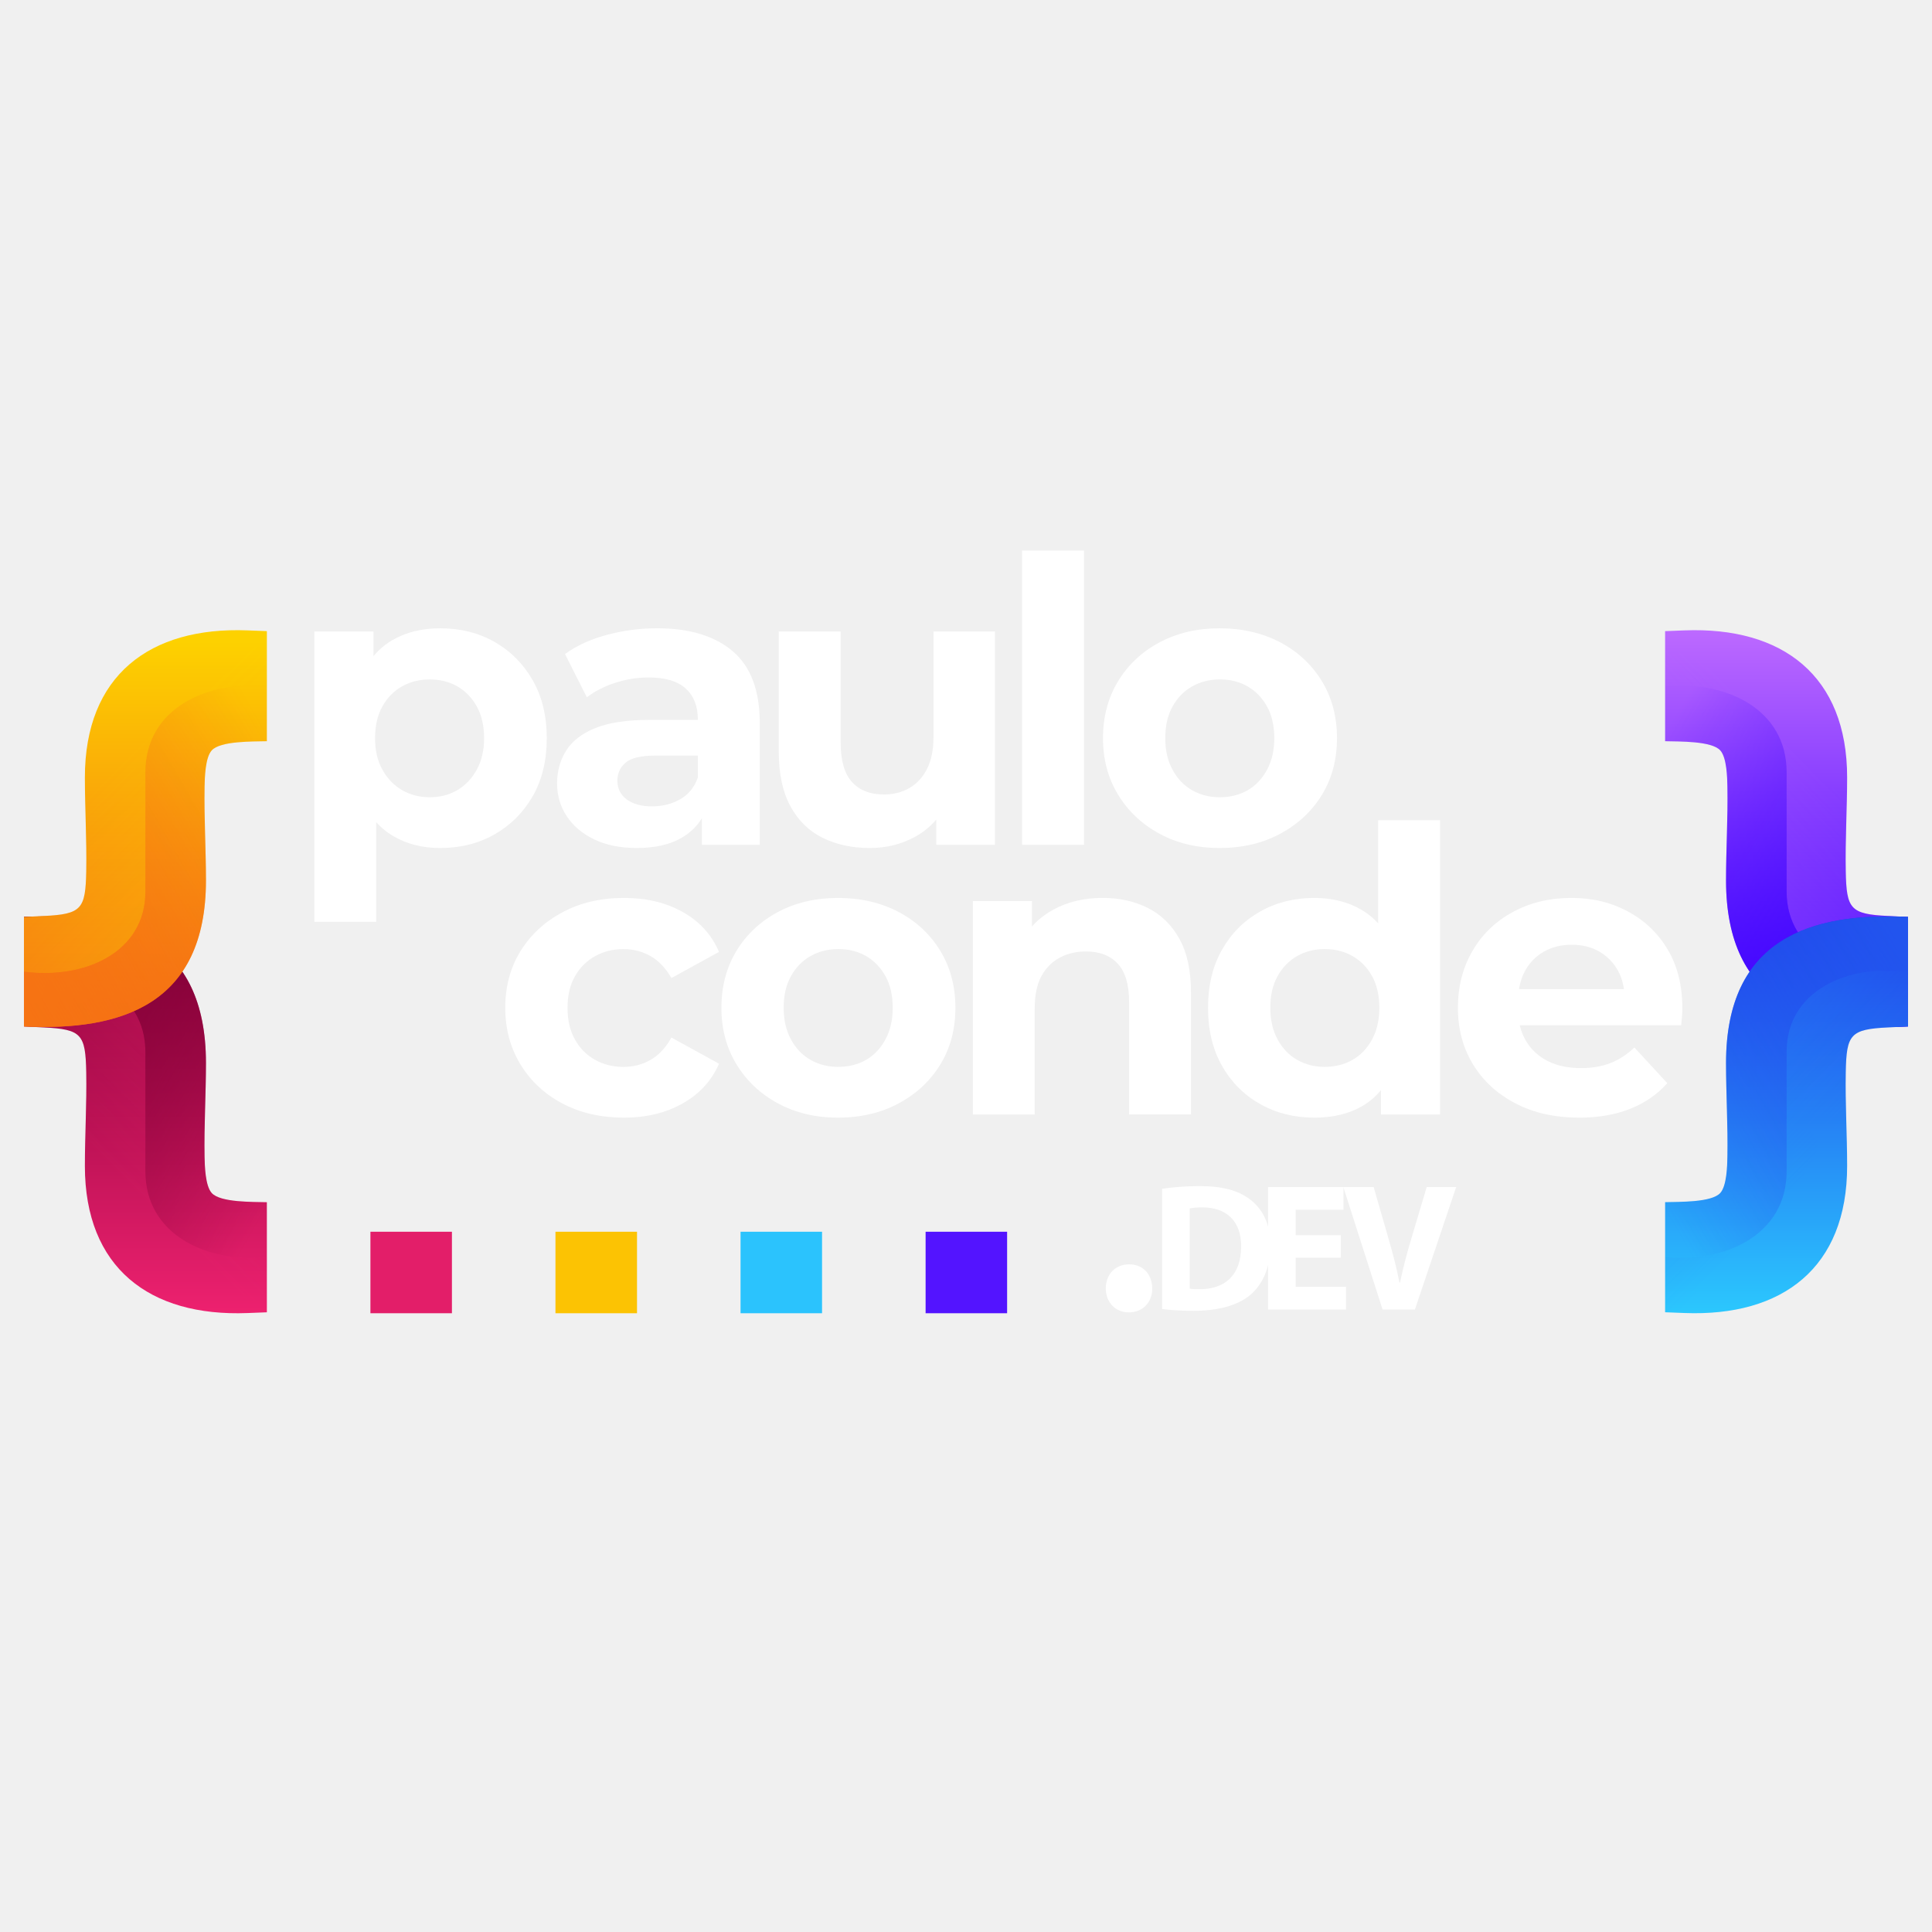
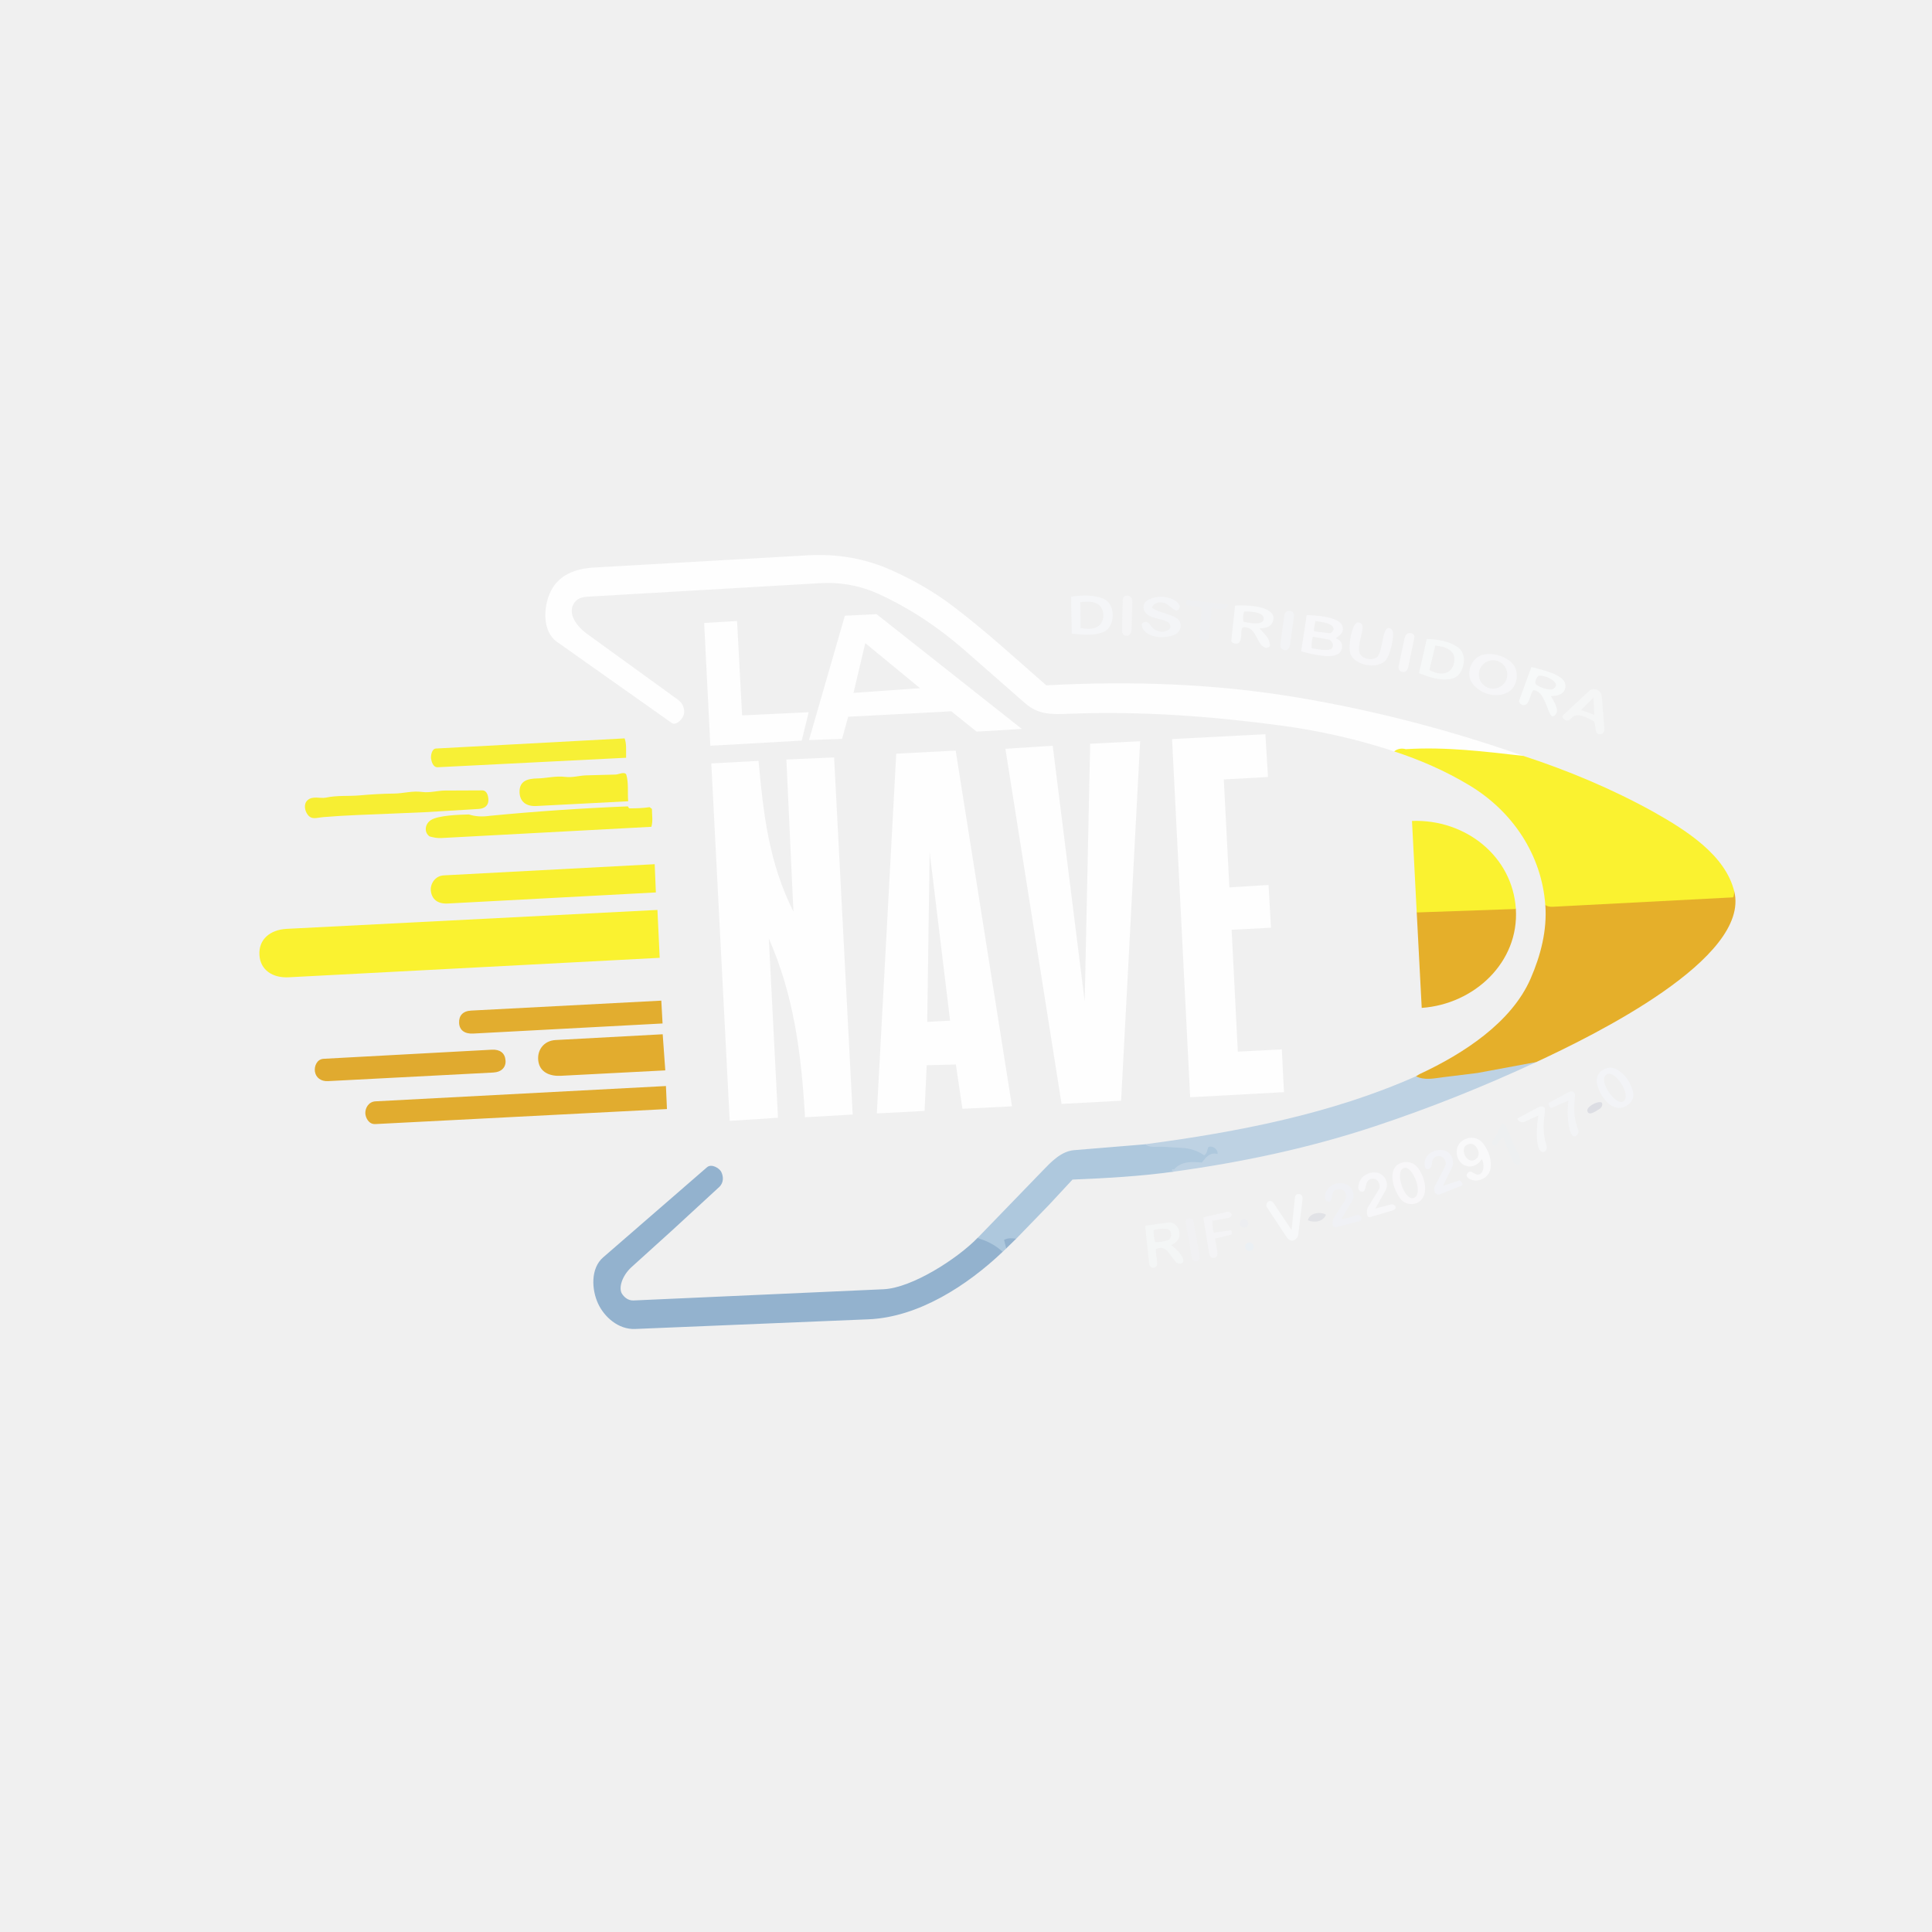
- <svg xmlns="http://www.w3.org/2000/svg" xmlns:xlink="http://www.w3.org/1999/xlink" id="Layer_1" data-name="Layer 1" viewBox="0 0 1080 1080">
+ <svg xmlns="http://www.w3.org/2000/svg" id="Layer_1" data-name="Layer 1" viewBox="0 0 1080 1080">
  <defs>
    <style>
      .cls-1 {
-         mask: url(#mask);
+         fill: #f5f6f7;
      }

      .cls-2 {
-         fill: #f67313;
-       }
- 
-       .cls-2, .cls-3, .cls-4, .cls-5, .cls-6, .cls-7, .cls-8, .cls-9 {
-         fill-rule: evenodd;
+         fill: #dcdde3;
+       }
+ 
+       .cls-3 {
+         fill: #f4f5f7;
+       }
+ 
+       .cls-4 {
+         fill: #f7f036;
+       }
+ 
+       .cls-5 {
+         fill: #f7f031;
+       }
+ 
+       .cls-6 {
+         fill: #f1f1f3;
+       }
+ 
+       .cls-7 {
+         fill: #aec8dd;
+       }
+ 
+       .cls-8 {
+         fill: #faf230;
+       }
+ 
+       .cls-9 {
+         fill: #93b2ce;
      }

      .cls-10 {
-         fill: #2bc3fd;
+         fill: #f7f7f8;
      }

      .cls-11 {
-         fill: url(#linear-gradient-8);
+         fill: #f5f5f6;
      }

      .cls-12 {
-         fill: url(#linear-gradient-7);
+         fill: #f9f9fa;
      }

      .cls-13 {
-         fill: url(#linear-gradient-5);
+         fill: #bed2e3;
      }

      .cls-14 {
-         fill: url(#linear-gradient-6);
+         fill: #f3f4f7;
      }

      .cls-15 {
-         fill: url(#linear-gradient-9);
+         fill: #f6f8f8;
      }

      .cls-16 {
-         fill: url(#linear-gradient-4);
+         fill: #e1ac2f;
      }

      .cls-17 {
-         fill: url(#linear-gradient-3);
+         fill: #f2f3f7;
      }

      .cls-18 {
-         fill: url(#linear-gradient-2);
+         fill: #e0aa2f;
      }

      .cls-19 {
-         fill: url(#linear-gradient);
+         fill: #f5f6f8;
      }

      .cls-20 {
-         mask: url(#mask-2);
+         fill: #f4f6f6;
      }

      .cls-21 {
-         mask: url(#mask-3);
+         fill: #f6f6f8;
      }

      .cls-22 {
-         mask: url(#mask-4);
+         fill: #e2ad2f;
      }

      .cls-23 {
-         mask: url(#mask-5);
+         fill: #eef0f1;
      }

      .cls-24 {
-         mask: url(#mask-7);
+         fill: #f9f02f;
      }

      .cls-25 {
-         mask: url(#mask-6);
+         fill: #e2ac2e;
      }

      .cls-26 {
-         mask: url(#mask-1);
-       }
- 
-       .cls-3 {
-         fill: #830037;
-       }
- 
-       .cls-4 {
-         fill: #2684f5;
+         fill: #f4f4f6;
      }

      .cls-27 {
-         clip-path: url(#clippath-1);
+         fill: #fefefe;
      }

      .cls-28 {
-         clip-path: url(#clippath-3);
+         fill: #edeef1;
      }

      .cls-29 {
-         clip-path: url(#clippath-2);
+         fill: #e5af2a;
      }

      .cls-30 {
-         fill: #fcc303;
+         fill: #f7ee33;
      }

      .cls-31 {
-         fill: #fff;
+         fill: #f7f7f9;
      }

      .cls-32 {
-         clip-rule: evenodd;
-         fill: none;
+         fill: #eff0f2;
      }

      .cls-33 {
-         fill: url(#linear-gradient-10);
+         fill: #f8ef30;
      }

      .cls-34 {
-         fill: url(#linear-gradient-11);
+         fill: #f0f1f5;
      }

      .cls-35 {
-         fill: url(#linear-gradient-12);
-       }
- 
-       .cls-5 {
-         fill: #eb206e;
+         fill: #e1e2e6;
      }

      .cls-36 {
-         fill: #e31e69;
-       }
- 
-       .cls-6 {
-         fill: #25e;
-       }
- 
-       .cls-7 {
-         fill: #4004ff;
-       }
- 
-       .cls-8 {
-         fill: #b866ff;
+         fill: #f8f7f9;
      }

      .cls-37 {
-         fill: #5314ff;
+         fill: #ebf0f4;
      }

      .cls-38 {
-         clip-path: url(#clippath);
-       }
- 
-       .cls-9 {
-         fill: #fdd000;
+         fill: #f7f9f9;
+       }
+ 
+       .cls-39 {
+         fill: #f5f6f6;
+       }
+ 
+       .cls-40 {
+         fill: #f3f4f6;
+       }
+ 
+       .cls-41 {
+         fill: #f7f8f9;
      }
    </style>
-     <clipPath id="clippath">
-       <path class="cls-32" d="M13.39,512.58v61.22l11.08.54c21.22,1.01,23.33,3.87,23.74,25.06.31,17.34-.76,34.99-.76,52.42,0,56.82,36.12,84.32,90.96,82.18l10.77-.42v-61.54c-7.82-.23-26.04.25-30.86-5.17-3.61-4.06-3.85-15.16-3.97-20.22-.31-17.33.78-34.99.78-52.42,0-69.46-47.42-84.28-101.74-81.65" />
-     </clipPath>
-     <linearGradient id="linear-gradient" x1="-1259.2" y1="586.36" x2="-1259.2" y2="366.56" gradientTransform="translate(-1177.91 1100.66) rotate(-180)" gradientUnits="userSpaceOnUse">
-       <stop offset="0" stop-color="#820036" />
-       <stop offset="1" stop-color="#ed216f" />
-     </linearGradient>
-     <linearGradient id="linear-gradient-2" x1="-1517.02" y1="1001.93" x2="-1337.27" y2="822.18" gradientTransform="translate(-1273.92 1478.39) rotate(-180)" gradientUnits="userSpaceOnUse">
-       <stop offset="0" stop-color="#fff" />
-       <stop offset="1" stop-color="#000" />
-     </linearGradient>
-     <mask id="mask" x="13.39" y="542.42" width="135.79" height="191.69" maskUnits="userSpaceOnUse">
-       <rect class="cls-18" x="13.39" y="542.42" width="135.79" height="191.69" />
-     </mask>
-     <linearGradient id="linear-gradient-3" x1="-1264.51" y1="920.9" x2="-1435.99" y2="821.96" gradientTransform="translate(-1273.92 1476.31) rotate(-180)" xlink:href="#linear-gradient-2" />
-     <mask id="mask-1" x="13.39" y="512.29" width="135.79" height="190.9" maskUnits="userSpaceOnUse">
-       <rect class="cls-17" x="13.39" y="512.29" width="135.79" height="190.9" />
-     </mask>
-     <clipPath id="clippath-1">
-       <path class="cls-32" d="M13.39,573.8v-61.22l11.08-.54c21.22-1.01,23.33-3.88,23.74-25.05.31-17.34-.76-35-.76-52.42,0-56.83,36.12-84.33,90.96-82.18l10.77.42v61.53c-7.82.23-26.04-.25-30.86,5.17-3.61,4.05-3.85,15.16-3.97,20.2-.31,17.34.78,35,.78,52.42,0,69.47-47.42,84.29-101.74,81.65" />
-     </clipPath>
-     <linearGradient id="linear-gradient-4" x1="-1259.2" y1="526.59" x2="-1259.2" y2="742.19" gradientTransform="translate(-1177.91 1100.66) rotate(-180)" gradientUnits="userSpaceOnUse">
-       <stop offset="0" stop-color="#f56b15" />
-       <stop offset="1" stop-color="#fdd100" />
-     </linearGradient>
-     <linearGradient id="linear-gradient-5" x1="-1517.05" y1="855.46" x2="-1337.3" y2="1035.06" gradientTransform="translate(-1273.92 1465.28) rotate(-180)" xlink:href="#linear-gradient-2" />
-     <mask id="mask-2" x="13.39" y="352.27" width="135.79" height="191.68" maskUnits="userSpaceOnUse">
-       <rect class="cls-13" x="13.39" y="352.27" width="135.79" height="191.68" />
-     </mask>
-     <linearGradient id="linear-gradient-6" x1="-1264.5" y1="936.44" x2="-1435.99" y2="1035.39" gradientTransform="translate(-1273.92 1467.41) rotate(-180)" xlink:href="#linear-gradient-2" />
-     <mask id="mask-3" x="13.39" y="383.18" width="135.79" height="190.91" maskUnits="userSpaceOnUse">
-       <rect class="cls-14" x="13.39" y="383.18" width="135.79" height="190.91" />
-     </mask>
-     <clipPath id="clippath-2">
-       <path class="cls-32" d="M1066.61,573.8v-61.22l-11.09-.54c-21.23-1.02-23.34-3.88-23.73-25.06-.33-17.34.77-35,.77-52.41,0-56.83-36.12-84.33-90.97-82.18l-10.78.42v61.53c7.81.23,26.05-.25,30.87,5.17,3.61,4.05,3.86,15.16,3.95,20.2.33,17.34-.77,35-.77,52.42,0,69.47,47.43,84.29,101.74,81.65" />
-     </clipPath>
-     <linearGradient id="linear-gradient-7" x1="-2176.62" y1="526.45" x2="-2176.62" y2="747.71" gradientTransform="translate(-1177.91 1100.66) rotate(-180)" gradientUnits="userSpaceOnUse">
-       <stop offset="0" stop-color="#3a00ff" />
-       <stop offset="1" stop-color="#bc69ff" />
-     </linearGradient>
-     <linearGradient id="linear-gradient-8" x1="-2038.68" y1="855.45" x2="-2218.44" y2="1035.07" gradientTransform="translate(-1201.82 1465.28) rotate(-180)" xlink:href="#linear-gradient-2" />
-     <mask id="mask-4" x="930.81" y="352.26" width="135.79" height="191.69" maskUnits="userSpaceOnUse">
-       <rect class="cls-11" x="930.81" y="352.26" width="135.79" height="191.68" />
-     </mask>
-     <linearGradient id="linear-gradient-9" x1="-2291.23" y1="936.45" x2="-2119.74" y2="1035.4" gradientTransform="translate(-1201.82 1467.41) rotate(-180)" xlink:href="#linear-gradient-2" />
-     <mask id="mask-5" x="930.81" y="383.17" width="135.79" height="190.91" maskUnits="userSpaceOnUse">
-       <rect class="cls-15" x="930.81" y="383.18" width="135.79" height="190.91" />
-     </mask>
-     <clipPath id="clippath-3">
-       <path class="cls-32" d="M1066.61,512.58v61.22l-11.09.53c-21.23,1.01-23.34,3.88-23.73,25.06-.33,17.34.77,35,.77,52.42,0,56.82-36.12,84.32-90.97,82.17l-10.78-.42v-61.55c7.81-.23,26.05.26,30.87-5.16,3.61-4.06,3.86-15.17,3.95-20.22.33-17.34-.77-34.99-.77-52.42,0-69.46,47.43-84.3,101.74-81.65" />
-     </clipPath>
-     <linearGradient id="linear-gradient-10" x1="-2176.62" y1="613.64" x2="-2176.62" y2="350.17" gradientTransform="translate(-1177.91 1100.66) rotate(-180)" gradientUnits="userSpaceOnUse">
-       <stop offset="0" stop-color="#1e27e8" />
-       <stop offset="1" stop-color="#2cd2ff" />
-     </linearGradient>
-     <linearGradient id="linear-gradient-11" x1="-2291.23" y1="920.91" x2="-2119.74" y2="821.96" gradientTransform="translate(-1201.82 1476.31) rotate(-180)" xlink:href="#linear-gradient-2" />
-     <mask id="mask-6" x="930.81" y="512.28" width="135.79" height="190.91" maskUnits="userSpaceOnUse">
-       <rect class="cls-34" x="930.81" y="512.28" width="135.79" height="190.91" />
-     </mask>
-     <linearGradient id="linear-gradient-12" x1="-2038.73" y1="1001.93" x2="-2218.48" y2="822.18" gradientTransform="translate(-1201.82 1478.39) rotate(-180)" xlink:href="#linear-gradient-2" />
-     <mask id="mask-7" x="930.81" y="542.42" width="135.79" height="191.69" maskUnits="userSpaceOnUse">
-       <rect class="cls-35" x="930.81" y="542.42" width="135.79" height="191.69" />
-     </mask>
  </defs>
+   <circle class="cls-28" cx="695.45" cy="683.88" r="2.37" />
+   <circle class="cls-37" cx="698.44" cy="696.9" r="2.38" />
+   <path class="cls-27" d="M851.53,422.54l-2.78,1.1c-23.21-2.03-46.34-3.24-69.4-3.62-20.6-6.76-41.54-11.54-63.74-14.5-39.32-5.24-78.4-8.07-117.95-6.52-9.5.37-17.08.72-24.69-5.95l-33.56-29.41c-14.53-12.73-30.09-23.19-47.61-31.31-10.69-4.96-21.69-7.01-33.72-6.31l-129.22,7.51c-3.72.22-6.43,1.05-8.13,3.91-3.31,5.56,1.13,12.35,7.71,17.11l50.59,36.63c2.88,2.08,3.91,5.37,3.21,8.33-.51,2.15-4.07,6.2-6.57,4.74l-64.33-45.46c-8.46-5.98-7.61-19.92-3.43-28.32,4.45-8.95,13.47-12.6,24-13.2l119.49-6.83c16.7-.95,32.2,1.66,47.48,8.55,12.01,5.42,23.2,11.8,33.79,19.83,18.26,13.85,34.55,28.85,52.2,44.29,47.32-2.53,94.06-1.01,140.99,6.89,43.15,7.26,84.84,18.2,125.68,32.53Z" />
+   <path class="cls-3" d="M656.29,354.92c-8.28,3.12-17.45.18-18.03-5.47-.12-1.18.73-1.63,1.66-1.73,3.82-.4,2.34,4.12,8.65,5.34,2.27.44,6.77-.87,5.47-3.88-1.67-3.87-11.62-2.38-14.28-7.58-.93-1.81-.65-4.46,1.33-5.76,8.34-5.51,20.13.27,18.13,4.19s-5.19-2.68-9.23-3.18c-2.22-.27-4.93-.04-6.13,2.85,5.9,4.14,15.98,3.63,16.15,9.8.06,2.03-1.04,4.41-3.71,5.42Z" />
+   <path class="cls-21" d="M770.46,366.49c2.84-4.54,2.4-19.22,7.59-14.52,2.04,1.85-.83,14.63-3.71,17.45-4.71,4.6-15.98,2.7-19.15-3.17-2.18-4.02.68-18.32,3.77-18.29,6.29.06-.52,10.21.95,16.68.91,4.03,8.45,5.23,10.56,1.85Z" />
+   <path class="cls-32" d="M675.89,355.56c-.17,1.88-1.62,2.48-2.43,2.59-1.52.21-3-.91-2.86-2.82l1.2-15.83-8.19-1.19c-1.05-.15-.5-2.89.3-2.81l22.98,2.39c-2.27,4.27-6.26,2.48-9.52,1.65l-1.48,16.01Z" />
+   <path class="cls-11" d="M632.55,352.17c-.05,1.78-1.33,2.94-2.12,3.19-1.39.43-3.24-.66-3.2-2.54l.37-17.59c.04-1.82,1.55-2.4,2.84-2.23,1.4.19,2.62,1.2,2.56,3.33l-.44,15.84Z" />
+   <path class="cls-40" d="M721.1,360.6c-.3,2.13-1.72,3.04-3.08,2.86-.99-.14-2.53-1.29-2.32-2.84l2.19-16.33c.26-1.96,1.34-2.97,3.11-2.78,1.26.14,2.63,1.04,2.35,3.06l-2.25,16.04Z" />
+   <path class="cls-10" d="M787.19,372.97c-.42,2.04-1.61,2.78-2.94,2.71-1.45-.08-2.85-1.3-2.41-3.34l3.33-15.58c.34-1.58,1.1-2.46,2.21-2.81,1.28-.41,3.66.51,3.3,2.25l-3.48,16.77Z" />
+   <path class="cls-31" d="M746.71,356.74c2.12.94,3.5,2.23,3.52,4.35.06,8.1-11.62,6.04-22.88,3.04l3.12-20.31c8.77.31,19.49,1.67,20.18,6.97.28,2.17-.66,3.86-3.94,5.95ZM744.68,359.18c-.38-.55-.85-1.49-2.14-1.72l-8.65-1.53c-.58,2.19-.84,4.18-.64,6.43,3.48.45,6.74,1.56,10.35.66,1.7-.42,1.73-2.9,1.09-3.84ZM745.49,351.58c.03-2.62-4.72-3.77-10.1-4.37-.57,1.88-.87,3.53-.85,5.66l8.4,1.1c1.5.2,2.53-1.67,2.54-2.39Z" />
+   <path class="cls-41" d="M707.35,362.08c-4.34-1.74-4.23-7.23-8.38-10.49-1.02-.8-3.41-1.28-4.25-.77-1.6.98.08,6.45-2.3,8.58-1,.9-4.27.16-4.12-1.27l2.11-19.6c10.96-.61,23.34,1.46,21.25,8.57-.88,3-3.51,4.07-7.59,4.16,2.83,3.22,5.52,5.15,5.86,9.45.08,1.04-1.82,1.69-2.59,1.38ZM695.47,341.79c-.62,2.05-.84,3.87-.26,5.82,6.55,1.44,11.66,1.33,11.19-2.17-.4-2.92-5.38-3.63-10.93-3.65Z" />
+   <path class="cls-38" d="M869.73,399.21c-4.61,6.18-4.35-12.97-12.67-13.4-2.39,3.74-1.9,8.21-5.39,8.35-1.07.04-2.94-1.23-2.34-2.88l6.73-18.43c10.07,2.62,20.67,5.22,18.83,12.06-.9,3.37-4.37,4.13-7.95,4.24,1.44,2.58,4.79,7.39,2.79,10.07ZM860.6,377.66c-1.37-.05-2.67,3.26-2.27,4.41.51,1.48,6.8,4.02,9.52,3.18.92-.29,2.8-1.91,1.53-3.61-1.88-2.52-5.83-3.88-8.78-3.98Z" />
+   <path class="cls-21" d="M842.42,387.24c-6.68,3.22-14.99.4-19.2-5.01-3.25-4.18-1.91-10.05.97-13.32,6.14-6.98,21.17-2.03,23.25,5.48,1.23,4.42,0,10.43-5.02,12.85ZM834.63,369.09c-4.38,0-7.94,3.55-7.94,7.94s3.55,7.94,7.94,7.94,7.94-3.55,7.94-7.94-3.55-7.94-7.94-7.94Z" />
+   <path class="cls-19" d="M616.17,353.56c-5.53,1.94-11.27,1.2-17.05.66l-.39-20.63c5.89-.93,11.84-1.09,17.33.79,4.05,1.38,5.85,5.34,5.97,8.96s-1.23,8.59-5.86,10.22ZM613.86,337.82c-3.11-2.01-6.66-1.48-9.95-1.22l.13,14.46c2.75.4,6.65,1.16,9.82-.96,4.06-2.71,3.71-9.88,0-12.27Z" />
+   <path class="cls-15" d="M811.44,379.42c-6.42,1.37-12.65-1-18.22-3.09l4.37-19.11c5.87.09,11.91,1.09,16.8,4.21,3.56,2.28,4.43,6.02,3.72,9.86-.53,2.86-2.18,7.18-6.67,8.14ZM812.02,364.98c-2.27-3.11-6.38-3.66-9.68-4.11l-3.28,13.66c2.81,1.62,7.36,3.08,10.72.9,3.23-2.09,4.21-7.75,2.24-10.46Z" />
+   <path class="cls-39" d="M894.86,410.41c-3.91.62-2.49-4.86-3.76-6.95-.41-.68-9.47-5.88-12.14-2.45-.81,1.03-2.06,1.68-2.96,1.83-.99.17-3.4-1.96-2.32-2.97l14.71-13.68c1.43-1.33,3.5-1.05,4.53-.54,1.63.82,2.4,2.29,2.57,4.36l1.32,16.9c.15,1.88-.42,3.24-1.95,3.48ZM890.73,389.98l-6.92,6.93,7.41,2.71-.49-9.63Z" />
  <g>
-     <path class="cls-31" d="M175.73,515.28v-162.29h33.03v24.39l-.67,35.47,2.22,35.25v67.18h-34.59ZM246.01,474.04c-9.9,0-18.62-2.22-26.16-6.65-7.54-4.43-13.41-11.2-17.62-20.29s-6.32-20.58-6.32-34.47,2-25.57,5.99-34.59c3.99-9.01,9.79-15.74,17.4-20.17,7.61-4.43,16.52-6.65,26.72-6.65,11.38,0,21.54,2.55,30.48,7.65,8.94,5.1,16.04,12.23,21.28,21.39,5.24,9.17,7.87,19.95,7.87,32.37s-2.63,23.39-7.87,32.48c-5.25,9.09-12.34,16.18-21.28,21.28-8.94,5.1-19.1,7.65-30.48,7.65ZM240.25,445.66c5.76,0,10.9-1.33,15.41-3.99,4.51-2.66,8.13-6.46,10.86-11.42,2.73-4.95,4.1-10.83,4.1-17.62s-1.37-12.86-4.1-17.74c-2.74-4.88-6.36-8.61-10.86-11.2-4.51-2.58-9.64-3.88-15.41-3.88s-10.94,1.3-15.52,3.88c-4.58,2.59-8.24,6.32-10.97,11.2-2.74,4.88-4.1,10.79-4.1,17.74s1.36,12.67,4.1,17.62c2.73,4.95,6.39,8.76,10.97,11.42,4.58,2.66,9.75,3.99,15.52,3.99Z" />
-     <path class="cls-31" d="M355.97,474.04c-9.17,0-17.07-1.59-23.72-4.77-6.65-3.18-11.79-7.5-15.41-12.97-3.62-5.47-5.43-11.6-5.43-18.4s1.74-13.12,5.21-18.51c3.47-5.39,8.98-9.57,16.52-12.53,7.54-2.96,17.44-4.43,29.71-4.43h31.48v19.95h-27.93c-8.13,0-13.71,1.33-16.74,3.99-3.03,2.66-4.54,5.99-4.54,9.98,0,4.43,1.74,7.95,5.21,10.53,3.47,2.59,8.16,3.88,14.08,3.88s11.2-1.33,15.85-3.99c4.66-2.66,7.94-6.72,9.87-12.19l5.32,16.18c-2.52,7.39-7.09,13.12-13.75,17.18-6.65,4.07-15.22,6.1-25.72,6.1ZM392.33,472.27v-23.28l-2.22-5.1v-41.68c0-7.39-2.26-13.15-6.76-17.29-4.51-4.14-11.42-6.21-20.73-6.21-6.36,0-12.6,1-18.73,2.99-6.13,2-11.42,4.69-15.85,8.09l-12.19-24.17c6.5-4.73,14.33-8.31,23.5-10.75,9.16-2.44,18.47-3.66,27.93-3.66,18.18,0,32.29,4.29,42.35,12.86,10.05,8.57,15.08,21.95,15.08,40.13v68.06h-32.37Z" />
-     <path class="cls-31" d="M486.33,474.04c-10.05,0-18.92-1.92-26.6-5.76-7.69-3.84-13.67-9.75-17.96-17.74-4.29-7.98-6.43-18.03-6.43-30.15v-67.4h34.59v62.08c0,10.05,2.11,17.4,6.32,22.06,4.21,4.66,10.16,6.98,17.85,6.98,5.32,0,10.05-1.18,14.19-3.55,4.14-2.36,7.43-5.91,9.87-10.64,2.44-4.73,3.66-10.64,3.66-17.74v-59.19h34.36v119.28h-32.81v-33.03l5.99,9.75c-4.14,8.28-10.05,14.52-17.74,18.73-7.69,4.21-16.11,6.32-25.27,6.32Z" />
-     <path class="cls-31" d="M571.35,472.27v-164.5h34.59v164.5h-34.59Z" />
-     <path class="cls-31" d="M681.76,474.04c-12.56,0-23.76-2.66-33.59-7.98-9.83-5.32-17.55-12.6-23.17-21.84-5.62-9.24-8.42-19.77-8.42-31.59s2.81-22.58,8.42-31.81c5.62-9.23,13.34-16.48,23.17-21.73,9.83-5.24,21.02-7.87,33.59-7.87s24.02,2.63,33.92,7.87c9.9,5.25,17.66,12.49,23.28,21.73,5.62,9.24,8.42,19.84,8.42,31.81s-2.81,22.54-8.42,31.7c-5.62,9.17-13.38,16.41-23.28,21.73-9.9,5.32-21.21,7.98-33.92,7.98ZM681.76,445.66c5.91,0,11.12-1.29,15.63-3.88,4.51-2.58,8.13-6.39,10.86-11.42,2.73-5.02,4.1-10.94,4.1-17.74s-1.37-12.86-4.1-17.74c-2.74-4.88-6.36-8.61-10.86-11.2-4.51-2.58-9.64-3.88-15.41-3.88s-10.94,1.3-15.52,3.88c-4.58,2.59-8.24,6.32-10.97,11.2-2.74,4.88-4.1,10.79-4.1,17.74s1.36,12.71,4.1,17.74c2.73,5.03,6.39,8.83,10.97,11.42,4.58,2.59,9.68,3.88,15.3,3.88Z" />
+     <path class="cls-8" d="M368.77,535.43l-207.39,10.88c-8.96.47-15.85-4.04-16.36-12.43-.54-8.79,6.01-14.18,15.29-14.65l207.2-10.57,1.26,26.76Z" />
+     <path class="cls-16" d="M372.83,619.97l-163.03,8.4c-3.74.19-5.49-3.66-5.58-6.04-.1-2.84,1.74-6.47,5.7-6.68l162.34-8.55.57,12.87Z" />
+     <path class="cls-24" d="M250.3,505.07c-5.83.31-8.94-2.54-9.46-7.11-.42-3.67,2.25-8.36,7.21-8.62l117.93-6.25.65,15.79-116.33,6.19Z" />
+     <path class="cls-22" d="M370.37,572.13l-105.88,5.64c-4.72.25-7.69-1.89-7.85-5.97s2.1-6.64,6.79-6.88l106.24-5.56.71,12.77Z" />
+     <path class="cls-25" d="M371.89,598.35l-58.38,3.03c-6.11.32-11.41-1.94-12.49-7.67-1.17-6.23,2.68-11.95,9.54-12.32l59.89-3.23,1.45,20.19Z" />
+     <path class="cls-18" d="M275.82,599.55l-92.48,4.81c-3.95.21-6.77-1.97-7.3-5.35-.44-2.85,1-6.93,4.88-7.14l93.95-5.08c4.62-.25,7.41,1.83,7.73,6.03.29,3.73-2.22,6.48-6.79,6.72Z" />
+     <path class="cls-5" d="M364.44,452.2c-.05,3.23.68,6.51-.31,9.99l-117.11,6.26c-2.9.16-4.51-.28-6.87-.87-3.33-2.38-2.57-7.09.78-9.19,4.16-2.61,15.73-2.98,21.22-3.11,3.37,1.16,7.31,1.4,11.83.75,25.47-2.47,51.14-4.22,77.01-5.27.3.61.59,1.09.9,1.1,3.81.06,7.47-.11,11.25-.65l1.31,1Z" />
+     <path class="cls-4" d="M350,423.59l-105.31,5.3c-2.67.13-3.45-3.25-3.71-4.72s.29-5.61,2.7-5.74l105.48-5.67c1.16,3.17.75,6.22.84,10.84Z" />
+     <g>
+       <path class="cls-30" d="M180.8,456.76c-3.81.32-6.49,1.69-8.81-1.36-1.6-2.1-2.45-5.97-.05-8.1,2.89-2.58,7.15-.78,10.22-1.42,6.68-1.39,12.54-.68,19.1-1.27,6.4-.57,12.4-.93,19.02-1,5.19-.06,10.26-1.65,15.69-.9,4.38.6,8.5-.77,12.73-.79l20.86-.09c2.92-.01,3.49,3.7,3.45,5.57-.06,2.97-2.13,4.61-5.51,4.82l-29.84,1.8-19.1.81c-11.99.51-25.69.91-37.75,1.93Z" />
+       <path class="cls-33" d="M299.73,450.56c-6.43.33-9.44-3.25-9.3-8.35.15-5.48,4.21-6.97,9.9-7.06,5.15-.08,10.26-1.54,15.68-.86,4.04.51,7.74-.75,11.71-.86l16.55-.45c1.32-.04,4.93-1.81,5.81-.01,1.4,4.62.66,9.91,1.07,14.94l-51.41,2.66Z" />
+     </g>
  </g>
+   <path class="cls-26" d="M688.05,690.23l-8.82,2.11,1.29,7.39c.24,1.36-.22,2.43-.69,2.94-.66.72-2.3.63-2.84.18s-.94-1.45-1.14-2.68l-3.2-19.66,13.1-3.04c1.15-.27,2.13.22,2.66,1.15.38.66-.13,1.84-1.71,2.14l-8.95,1.66c-.15,2.32.19,4.31.72,6.64l9.53-1.31c.55-.08,1.05,2.25.06,2.48Z" />
+   <path class="cls-6" d="M670.53,701.78c.34,1.9-.53,2.79-1.27,3.12-1.22.55-2.69-.09-2.95-1.56l-3.41-19.57c-.26-1.49.4-2.46,1.4-2.73.79-.21,2.58.2,2.81,1.49l3.42,19.24Z" />
  <g>
-     <path class="cls-31" d="M348.73,624.77c-12.86,0-24.28-2.62-34.25-7.87-9.98-5.24-17.81-12.53-23.5-21.84-5.69-9.31-8.54-19.88-8.54-31.7s2.84-22.54,8.54-31.7c5.69-9.16,13.52-16.41,23.5-21.73s21.39-7.98,34.25-7.98,23.54,2.63,32.92,7.87c9.38,5.25,16.15,12.68,20.29,22.28l-26.6,14.63c-3.25-5.62-7.17-9.72-11.75-12.3-4.58-2.58-9.61-3.88-15.08-3.88-5.76,0-11.01,1.3-15.74,3.88-4.73,2.59-8.5,6.32-11.31,11.2-2.81,4.88-4.21,10.79-4.21,17.74s1.4,12.9,4.21,17.85c2.81,4.95,6.58,8.72,11.31,11.31,4.73,2.59,9.98,3.88,15.74,3.88,5.47,0,10.49-1.29,15.08-3.88,4.58-2.58,8.5-6.76,11.75-12.53l26.6,14.63c-4.14,9.46-10.9,16.85-20.29,22.17-9.39,5.32-20.36,7.98-32.92,7.98Z" />
-     <path class="cls-31" d="M468.45,624.77c-12.56,0-23.76-2.66-33.59-7.98-9.83-5.32-17.55-12.6-23.17-21.84-5.62-9.24-8.42-19.77-8.42-31.59s2.81-22.58,8.42-31.81c5.62-9.23,13.34-16.48,23.17-21.73,9.83-5.24,21.02-7.87,33.59-7.87s24.02,2.63,33.92,7.87c9.9,5.25,17.66,12.49,23.28,21.73,5.62,9.24,8.42,19.84,8.42,31.81s-2.81,22.54-8.42,31.7c-5.62,9.17-13.38,16.41-23.28,21.73-9.9,5.32-21.21,7.98-33.92,7.98ZM468.45,596.39c5.91,0,11.12-1.29,15.63-3.88,4.51-2.58,8.13-6.39,10.86-11.42,2.73-5.02,4.1-10.94,4.1-17.74s-1.37-12.86-4.1-17.74c-2.74-4.88-6.36-8.61-10.86-11.2-4.51-2.58-9.64-3.88-15.41-3.88s-10.94,1.3-15.52,3.88c-4.58,2.59-8.24,6.32-10.97,11.2-2.74,4.88-4.1,10.79-4.1,17.74s1.36,12.71,4.1,17.74c2.73,5.03,6.39,8.83,10.97,11.42,4.58,2.59,9.68,3.88,15.3,3.88Z" />
-     <path class="cls-31" d="M543.83,623v-119.28h33.03v33.03l-6.21-9.98c4.29-7.98,10.42-14.11,18.4-18.4,7.98-4.29,17.07-6.43,27.27-6.43,9.46,0,17.92,1.88,25.38,5.65,7.46,3.77,13.34,9.53,17.63,17.29,4.29,7.76,6.43,17.7,6.43,29.82v68.28h-34.59v-62.96c0-9.61-2.11-16.7-6.32-21.28-4.21-4.58-10.16-6.87-17.85-6.87-5.47,0-10.39,1.19-14.74,3.55-4.36,2.37-7.76,5.84-10.2,10.42-2.44,4.58-3.66,10.64-3.66,18.18v58.97h-34.59Z" />
-     <path class="cls-31" d="M734.71,624.77c-11.23,0-21.36-2.55-30.37-7.65-9.02-5.1-16.11-12.23-21.28-21.39-5.18-9.16-7.76-19.95-7.76-32.37s2.58-23.2,7.76-32.37c5.17-9.16,12.27-16.29,21.28-21.39,9.01-5.1,19.14-7.65,30.37-7.65,10.05,0,18.84,2.22,26.38,6.65,7.54,4.43,13.38,11.16,17.51,20.17,4.14,9.02,6.21,20.55,6.21,34.59s-2,25.42-5.99,34.59c-3.99,9.17-9.72,15.93-17.18,20.29-7.46,4.36-16.44,6.54-26.94,6.54ZM740.48,596.39c5.76,0,10.94-1.29,15.52-3.88,4.58-2.58,8.24-6.39,10.97-11.42,2.73-5.02,4.1-10.94,4.1-17.74s-1.37-12.86-4.1-17.74c-2.74-4.88-6.39-8.61-10.97-11.2-4.58-2.58-9.75-3.88-15.52-3.88s-10.72,1.3-15.3,3.88c-4.58,2.59-8.24,6.32-10.97,11.2-2.74,4.88-4.1,10.79-4.1,17.74s1.36,12.71,4.1,17.74c2.73,5.03,6.39,8.83,10.97,11.42,4.58,2.59,9.68,3.88,15.3,3.88ZM771.96,623v-24.39l.67-35.47-2.22-35.25v-69.39h34.59v164.5h-33.03Z" />
-     <path class="cls-31" d="M882.81,624.77c-13.6,0-25.5-2.66-35.69-7.98s-18.11-12.6-23.72-21.84c-5.62-9.24-8.42-19.77-8.42-31.59s2.7-22.39,8.09-31.7c5.39-9.31,12.93-16.59,22.61-21.84,9.68-5.24,20.58-7.87,32.7-7.87s22.21,2.52,31.59,7.54c9.38,5.03,16.81,12.12,22.28,21.28,5.47,9.17,8.2,20.17,8.2,33.03,0,1.33-.08,2.85-.22,4.54-.15,1.7-.3,3.29-.44,4.77h-96.88v-20.17h78.7l-13.52,5.99c.15-6.21-1.04-11.6-3.55-16.18-2.52-4.58-5.99-8.17-10.42-10.75-4.43-2.58-9.61-3.88-15.52-3.88s-11.12,1.3-15.63,3.88c-4.51,2.59-8.02,6.21-10.53,10.86-2.51,4.66-3.77,10.16-3.77,16.52v5.32c0,6.65,1.48,12.42,4.43,17.29,2.96,4.88,7.02,8.61,12.19,11.2,5.17,2.59,11.38,3.88,18.62,3.88,6.21,0,11.71-.96,16.52-2.88,4.8-1.92,9.2-4.8,13.19-8.65l18.4,19.95c-5.47,6.21-12.34,10.97-20.62,14.3-8.28,3.33-17.81,4.99-28.6,4.99Z" />
+     <path class="cls-27" d="M434.9,624.82l-26.99,1.75-10.29-199.81,26.41-1.41c2.68,29.72,5.83,57.09,19.49,84.21l-3.92-84.98,26.67-1.18,10.39,199.63-26.65,1.52c-2.04-35.08-6.08-67.75-20.23-99.9l5.12,100.17Z" />
+     <polygon class="cls-27" points="562.03 418.59 588.47 416.88 606.36 559.77 609.41 415.76 637.35 414.35 626.71 615.3 593.42 617.09 562.03 418.59" />
+     <path class="cls-29" d="M858.79,593.7c-10.59,3.9-21.44,6.34-32.56,8.19-5.3.88-30.21,4.57-33.48,2.52-1.08-.67-1.43-1.19-1.17-2.77.8-.41,1.28-.88,2.24-1.33,24.05-11.2,51.06-28.64,61.76-53.16,5.78-13.24,9.3-27.26,8.27-41.26.8-1.28,2.19-1.66,4.18-1.12l98.71-5.15,2.73-1.31c9.18,37.47-78.52,80.44-110.67,95.38Z" />
+     <path class="cls-8" d="M851.53,422.54c24.78,8.11,49.24,18.27,72.69,31.24,18.76,10.57,40.27,24.26,45.24,44.54-.15.74,0,2.22-.64,3.31l-100.79,5.26c-1.92.1-3.21-.3-4.19-.98-2.06-28.05-18.19-52.37-42.64-67.03-13.42-8.05-27.38-14.1-41.86-18.85,1.81-1.42,4.02-1.92,6.5-1.24,22.36-1.4,43.82,1.29,65.69,3.77Z" />
+     <polygon class="cls-27" points="688.49 519.73 691.95 587.87 716.55 586.63 717.75 610.52 665.31 613.36 655.19 413.15 707.36 410.44 708.81 434.34 684.11 435.7 687.22 496.06 709.13 494.7 710.48 518.6 688.49 519.73" />
+     <path class="cls-29" d="M847.37,508.13c1.87,29.69-23.14,53.21-52.62,55.29l-2.79-53.35.9-2.14c17.72-.62,35.44-1.24,53.17-1.86l1.34,2.06Z" />
+     <path class="cls-8" d="M847.37,508.13l-55.41,1.94-2.65-51.16c29.85-1.1,56.2,19.69,58.06,49.22Z" />
+     <polygon class="cls-27" points="448.17 413.99 397.09 416.87 393.63 348.26 412.03 347.15 414.84 399.92 452.07 398.13 448.17 413.99" />
+     <path class="cls-27" d="M534.35,595.08l-16.32.39-1.19,25.53-26.69,1.42,10.85-201.09,33.23-1.75,31.48,198.86-27.71,1.38-3.66-24.74ZM519.68,476.33l-1.36,94.91,12.79-.68-11.43-94.23Z" />
+     <path class="cls-27" d="M531.78,397.62l-57.63,3.03-3.43,12.38-18.49.67,20.06-69.51,17.72-.87,81.18,64.14-25.26,1.53-14.16-11.37ZM483.7,359.51l-6.59,27.83,37.18-2.64-30.59-25.19Z" />
  </g>
-   <g class="cls-38">
-     <rect class="cls-19" x="13.39" y="509.94" width="135.79" height="226.19" />
-   </g>
-   <g class="cls-1">
-     <path class="cls-5" d="M13.39,543.19c33.49-4.46,67.88,10.51,67.88,44.77v66.73c0,35.56,34.3,51.29,67.91,48.1v30.77l-10.77.42c-54.85,2.15-90.96-25.35-90.96-82.18,0-17.43,1.08-35.07.76-52.42-.41-21.19-2.52-24.05-23.74-25.06l-11.08-.54v-30.61Z" />
-   </g>
-   <g class="cls-26">
-     <path class="cls-3" d="M13.39,512.58v30.61c33.49-4.46,67.88,10.51,67.88,44.77v66.73c0,35.56,34.3,51.29,67.91,48.1v-30.77c-7.82-.23-26.04.25-30.86-5.17-3.61-4.06-3.85-15.16-3.97-20.22-.31-17.33.78-34.99.78-52.42,0-69.46-47.42-84.28-101.74-81.65" />
-   </g>
-   <g class="cls-27">
-     <rect class="cls-16" x="13.39" y="350.23" width="135.79" height="226.2" />
-   </g>
-   <g class="cls-20">
-     <path class="cls-9" d="M13.39,543.18c33.49,4.46,67.88-10.51,67.88-44.77v-66.73c0-35.55,34.3-51.28,67.91-48.09v-30.77l-10.77-.42c-54.85-2.15-90.96,25.35-90.96,82.18,0,17.43,1.08,35.08.76,52.42-.41,21.17-2.52,24.04-23.74,25.05l-11.08.54v30.6Z" />
-   </g>
-   <g class="cls-21">
-     <path class="cls-2" d="M13.39,573.8v-30.62c33.49,4.46,67.88-10.51,67.88-44.77v-66.73c0-35.55,34.3-51.28,67.91-48.09v30.76c-7.82.23-26.04-.25-30.86,5.17-3.61,4.05-3.85,15.16-3.97,20.2-.31,17.34.78,35,.78,52.42,0,69.47-47.42,84.29-101.74,81.65" />
-   </g>
-   <g class="cls-29">
-     <rect class="cls-12" x="930.81" y="350.23" width="135.79" height="226.2" />
-   </g>
-   <g class="cls-22">
-     <path class="cls-8" d="M1066.61,543.18c-33.49,4.46-67.87-10.51-67.87-44.77v-66.73c0-35.55-34.31-51.29-67.92-48.1v-30.76l10.78-.42c54.85-2.15,90.97,25.35,90.97,82.18,0,17.41-1.1,35.07-.77,52.41.4,21.18,2.5,24.04,23.73,25.06l11.09.54v30.6Z" />
-   </g>
-   <g class="cls-23">
-     <path class="cls-7" d="M1066.61,573.8v-30.62c-33.49,4.46-67.87-10.51-67.87-44.77v-66.73c0-35.55-34.31-51.29-67.92-48.1v30.77c7.81.23,26.05-.25,30.87,5.17,3.61,4.05,3.86,15.16,3.95,20.2.33,17.34-.77,35-.77,52.42,0,69.47,47.43,84.29,101.74,81.65" />
-   </g>
-   <g class="cls-28">
-     <rect class="cls-33" x="930.81" y="509.93" width="135.79" height="226.21" />
-   </g>
-   <g class="cls-25">
-     <path class="cls-6" d="M1066.61,512.58v30.6c-33.49-4.45-67.87,10.52-67.87,44.78v66.73c0,35.56-34.31,51.28-67.92,48.1v-30.77c7.81-.23,26.05.26,30.87-5.16,3.61-4.06,3.86-15.17,3.95-20.22.33-17.34-.77-34.99-.77-52.42,0-69.46,47.43-84.3,101.74-81.65" />
-   </g>
-   <g class="cls-24">
-     <path class="cls-4" d="M1066.61,543.18c-33.49-4.45-67.87,10.52-67.87,44.78v66.73c0,35.56-34.31,51.28-67.92,48.1v30.77l10.78.42c54.85,2.15,90.97-25.35,90.97-82.17,0-17.43-1.1-35.08-.77-52.42.4-21.18,2.5-24.05,23.73-25.06l11.09-.53v-30.62Z" />
-   </g>
-   <g>
-     <rect class="cls-37" x="517.42" y="688.55" width="45.56" height="45.56" />
-     <rect class="cls-10" x="413.97" y="688.55" width="45.56" height="45.56" />
-     <rect class="cls-30" x="310.51" y="688.55" width="45.58" height="45.56" />
-     <rect class="cls-36" x="207.07" y="688.55" width="45.56" height="45.56" />
-   </g>
-   <g>
-     <path class="cls-31" d="M618.15,720.27c0-7.98,5.37-13.5,13.06-13.5s12.77,5.37,12.92,13.5c0,7.69-5.23,13.35-13.21,13.35-7.4,0-12.77-5.66-12.77-13.35Z" />
-     <path class="cls-31" d="M649.61,664.56c5.69-.91,13.11-1.52,20.83-1.52,13.11,0,21.64,2.44,28.15,7.32,7.11,5.28,11.58,13.72,11.58,25.81,0,13.11-4.78,22.15-11.28,27.74-7.21,6-18.29,8.84-31.7,8.84-8.03,0-13.82-.51-17.58-1.02v-67.16ZM665.05,720.34c1.32.31,3.56.31,5.39.31,14.12.1,23.37-7.62,23.37-23.98,0-14.23-8.33-21.74-21.74-21.74-3.35,0-5.69.31-7.01.61v44.81Z" />
-     <path class="cls-31" d="M749.49,703.07h-25.2v16.26h28.15v12.7h-43.59v-68.48h42.17v12.7h-26.72v14.23h25.2v12.6Z" />
-     <path class="cls-31" d="M772.86,732.02l-21.95-68.48h16.97l8.33,28.96c2.34,8.23,4.47,15.95,6.1,24.49h.3c1.73-8.23,3.86-16.36,6.2-24.18l8.74-29.26h16.46l-23.06,68.48h-18.09Z" />
-   </g>
+   <path class="cls-9" d="M546.42,692.05c4.07-2.69,14.53,2.69,14.07,7.73-19.64,18.64-46.92,36.56-75.02,37.72l-130.4,5.4c-9.6.4-17.34-6.94-20.67-14.03-3.76-7.99-4.29-19.86,2.71-25.94l58.1-50.42c2.51-2.18,6.9.48,7.94,2.53,1.3,2.55,1.55,6.06-1.17,8.57l-26.27,24.19-22.66,20.5c-5.31,4.81-7.45,11.76-5.31,15,1.12,1.69,3.27,3.81,6.4,3.67l139.77-6.27c15.96-.72,41.45-17.23,52.5-28.66Z" />
+   <path class="cls-13" d="M858.79,593.7c-29.26,13.6-59.09,25.57-90.32,35.93-36.99,12.27-74.36,20.09-112.35,25.33-5.29.36-.76-3.84,1.9-5.39,3.93-2.29,8.52-2.28,12.88-1.9,2.93-3.83-26.95-5.02-28.86-4.83-1.62-.19-1.98-1.54-1.87-3.2,51.68-6.81,104.33-17.05,151.4-38.01,4.76,2.5,10.36,1.12,15.37.51l18.96-2.34,32.89-6.11Z" />
+   <path class="cls-7" d="M640.18,639.65c2.72,2.18,6.31,1.2,9.8,1.4l10.51.61c4.63.27,8.73,1.42,12.63,4.17,1.73-.9,1.8-3.65,2.45-4.67,2.09-.85,5.25.99,5.09,3.95-4.55-1.28-6.93,2.41-8.81,4.75-5.22-.41-11.33-1-15.63,3.94-1.26-.91-1.7,1.13-.09,1.17-18.56,2.56-37.25,3.64-56.6,4.42l-12.92,13.92-18.59,19.2c-3.56,1.02-4.4,2-5.52,5.38l-2.01,1.91c-3.92-3.75-8.68-6.14-14.07-7.73l36.25-37.46c4.88-5.04,10.44-11.06,17.82-11.67l39.7-3.27Z" />
+   <path class="cls-41" d="M719.22,691.51l-10.88-16.43c-.83-1.26-.36-2.66.48-3.32s2.25-.54,3.09.73l10.09,15.11,1.88-18.21c.17-1.63,1.43-1.99,2.26-1.94,1.25.08,2.19,1.28,2.01,2.8l-2.42,19.86c-.21,1.76-1.57,3.01-2.73,3.31-1.52.4-2.78-.4-3.78-1.9Z" />
+   <path class="cls-31" d="M766.02,680.34c-2.45.72-2.18-4.11-1.22-5.66l6.07-9.88c.88-1.43.17-3.51-.7-4.64s-2.76-1.63-4.33-.93c-3.06,1.35-1.89,6.17-3.82,6.84-1.08.37-2.73-.4-2.71-2.14.05-4.28,2.68-7.29,6.7-8.26,3.03-.73,5.74-.04,7.56,2.07,1.6,1.85,2.46,5.01.99,7.62l-5.76,10.24,8.63-2.27c1.19-.31,2.15.28,2.59,1.02.4.67,0,1.86-1.54,2.31l-12.47,3.67Z" />
+   <path class="cls-17" d="M804.86,667.63c-1.26.5-2.24-.33-2.59-.8-.51-.7-.84-2.44-.25-3.57l5.72-11.08c1.29-2.49-.26-5.33-2.63-5.85-2.2-.48-4.54.91-4.64,3.94-.04,1.18-.51,2.17-.87,2.7-.43.63-2.52.73-2.81-.05-1.79-4.79,1.9-9.34,6.99-9.98,2.81-.35,5.23.33,6.72,2.1,1.7,2.02,2.37,5.08,1.06,7.77l-4.94,10.13,9.03-3.01c.92-.31,2.52,2.39,1.71,2.72l-12.5,4.99Z" />
+   <path class="cls-34" d="M747.33,685.91c-3.13.82-2.67-3.55-1.69-5.1l6.23-9.81c.94-1.49.65-3.68-.25-4.95-.76-1.07-2.47-1.46-4.16-1.15-4.08.75-1.93,6.07-4.31,6.76-.89.26-2.16-.35-2.34-1.76-.6-4.73,3.31-8.41,8.1-8.54,2.94-.08,5.31,1.13,6.5,2.98,1.37,2.12,1.64,5.06.25,7.36l-5.84,9.68c5.92-.2,9.3-4.05,10.97-1.09.28.5.32,2.02-.61,2.26l-12.86,3.35Z" />
+   <path class="cls-40" d="M881.32,634.68c-3.59,3.2-5.86-7.92-4.6-19.47l-9.49,4.18c-.62.27-2.08-2.49-1.49-2.81l11.06-6.01c1.11-.61,2.21-.62,2.98-.01,2.16,1.72-2.16,9.1,2.46,21.09.47,1.22-.14,2.34-.92,3.04Z" />
+   <path class="cls-1" d="M863.15,643.84c-4.13,1.49-4.97-9.74-3.21-20.25l-7.87,3.53c-1.68.75-4-.73-3.74-1.95l11.53-6.17c1.22-.65,2.51-.64,3.19-.16,2.24,1.59-2.56,8.84,1.58,22.07.44,1.4-.72,2.66-1.48,2.93Z" />
+   <path class="cls-23" d="M840.07,635.42l-3.5,4.58c-.79,1.04-1.68.28-2.12-.14-2.12-2,2.58-3.9,4.25-10.54.15-.61,1.04-1.17,1.37-1.08.51.14,1.57.85,1.92,1.65l7.74,17.56c.52,1.18.34,2.66-.71,3.23-.95.52-2.59.12-3.22-1.42l-5.73-13.84Z" />
+   <path class="cls-35" d="M741.26,679c-1.68,4.1-6.69,4.65-10.13,3.15.67-3.64,6.11-5.28,10.13-3.15Z" />
+   <path class="cls-2" d="M893.72,620.18c-1.43.72-5.45,3.99-6.37.98-.7-2.29,5.08-5.54,7.6-5.02,1.13.23,1.14,2.85-1.23,4.04Z" />
+   <path class="cls-9" d="M568.01,692.49l-5.52,5.38-1.21-4.77c2.15-1.16,4.5-1.01,6.73-.61Z" />
+   <path class="cls-12" d="M820.31,655.88c2.24-2.78,3.93,1.76,6.84.51,2.25-.96,2.85-5.1,1.25-8.44-2.28,3.25-5.05,4.54-8.06,4-3.19-.57-5.63-3.37-6.01-7.1-.42-4.16,1.94-7.16,5.63-8.45,3.06-1.07,6.95-.22,9.35,3.07,2.8,3.83,4.73,8.89,3.86,13.91-.92,5.33-7.34,8.06-11.69,5.66-1.74-.96-1.97-2.14-1.16-3.14ZM825.9,642.27c-1.17-2.46-3.51-3.75-6.07-2.24-2.19,1.29-1.84,4.68-.56,6.53.81,1.17,2.69,3.1,5.07,1.8,3.06-1.67,2.32-4.49,1.56-6.09Z" />
+   <path class="cls-20" d="M652.99,699.83c-1.66-2.18-4.19-2.91-6.95-1.5l.8,7.75c.15,1.45-.82,2.36-1.67,2.55-1.49.33-2.64-.7-2.83-2.54l-2.21-20.91,12.98-1.79c3.1-.43,5.46,2.28,5.99,4.54.82,3.49-.32,6.28-4.38,8.05,6,4.63,8.8,9.92,5.17,10.37-.79.1-1.99-.08-2.82-1.16l-4.09-5.36ZM653.08,687.23c-2.76-.86-5.43-.13-8.17.33-.16,2.25.1,4.35.87,6.71,2.91.1,5.35-.14,7.84-1.39,1.57-1.41,1.41-5.04-.53-5.64Z" />
+   <path class="cls-36" d="M792.21,652.35c4.77,5.72,7.12,17.08-.34,20.19-3.13,1.31-7.27.38-9.51-3.08-5.14-7.93-5.83-16.96.71-19.34,2.78-1.01,6.68-.71,9.14,2.24ZM790.1,669.73c6.13-1.72-.41-18.62-5.39-16.79-5.29,1.95.34,18.21,5.39,16.79Z" />
+   <path class="cls-14" d="M908.43,618.56c-6.53,3.14-12.69-3.53-15.36-11.35-1.09-3.2-.31-6.53,1.95-8.44,2.12-1.78,5.68-2.73,8.67-1.04,4.81,2.73,8.48,8,9.3,13.55.54,3.63-2.14,6.12-4.56,7.28ZM897.98,600.69c-5.02,3.62,5.72,18.13,9.64,14.89,4.5-3.72-5.14-18.13-9.64-14.89Z" />
</svg>
